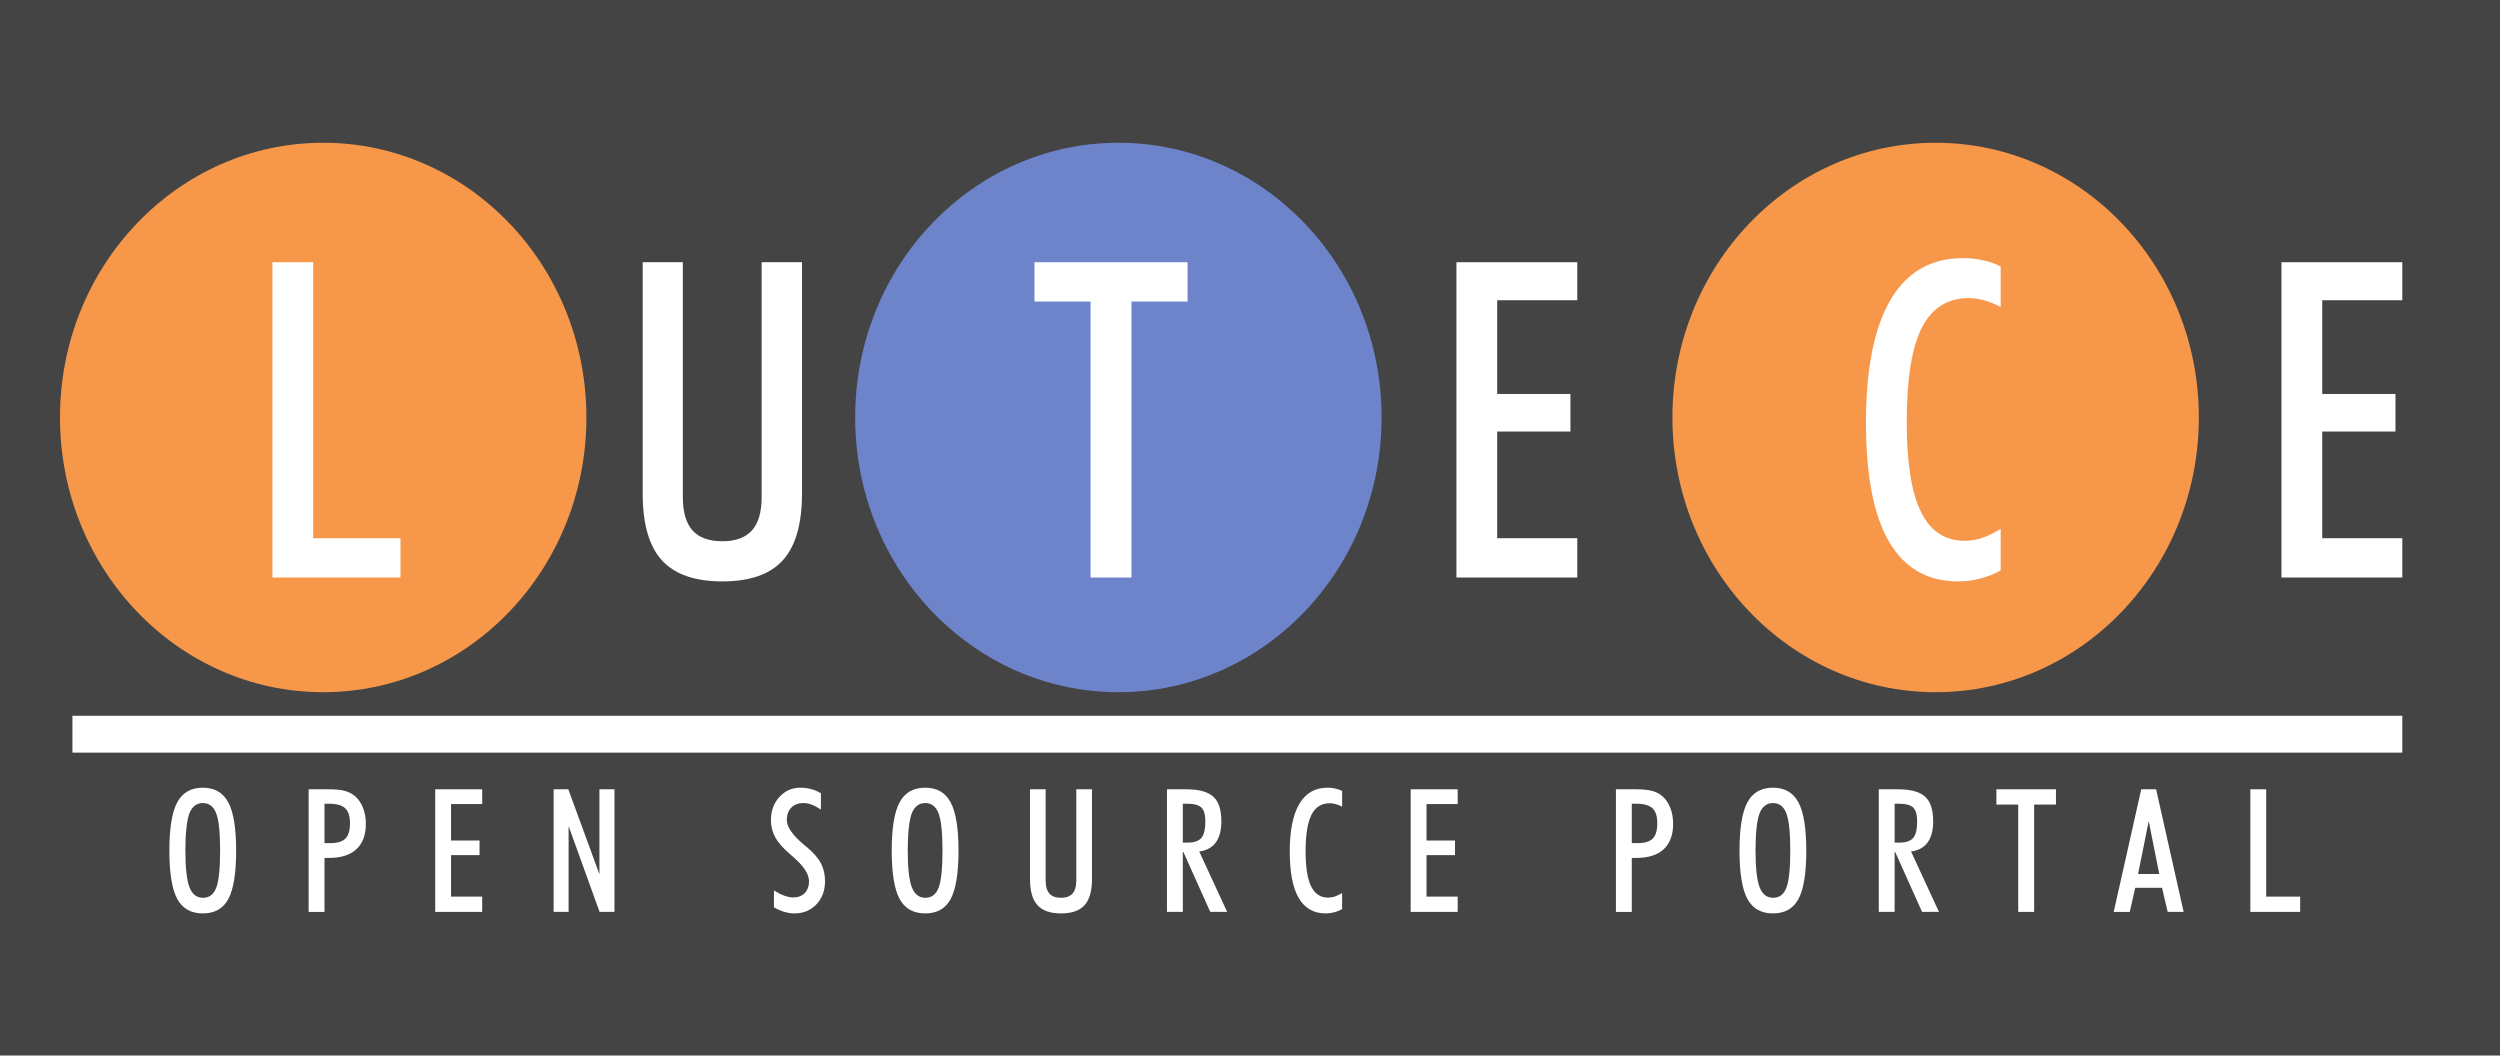
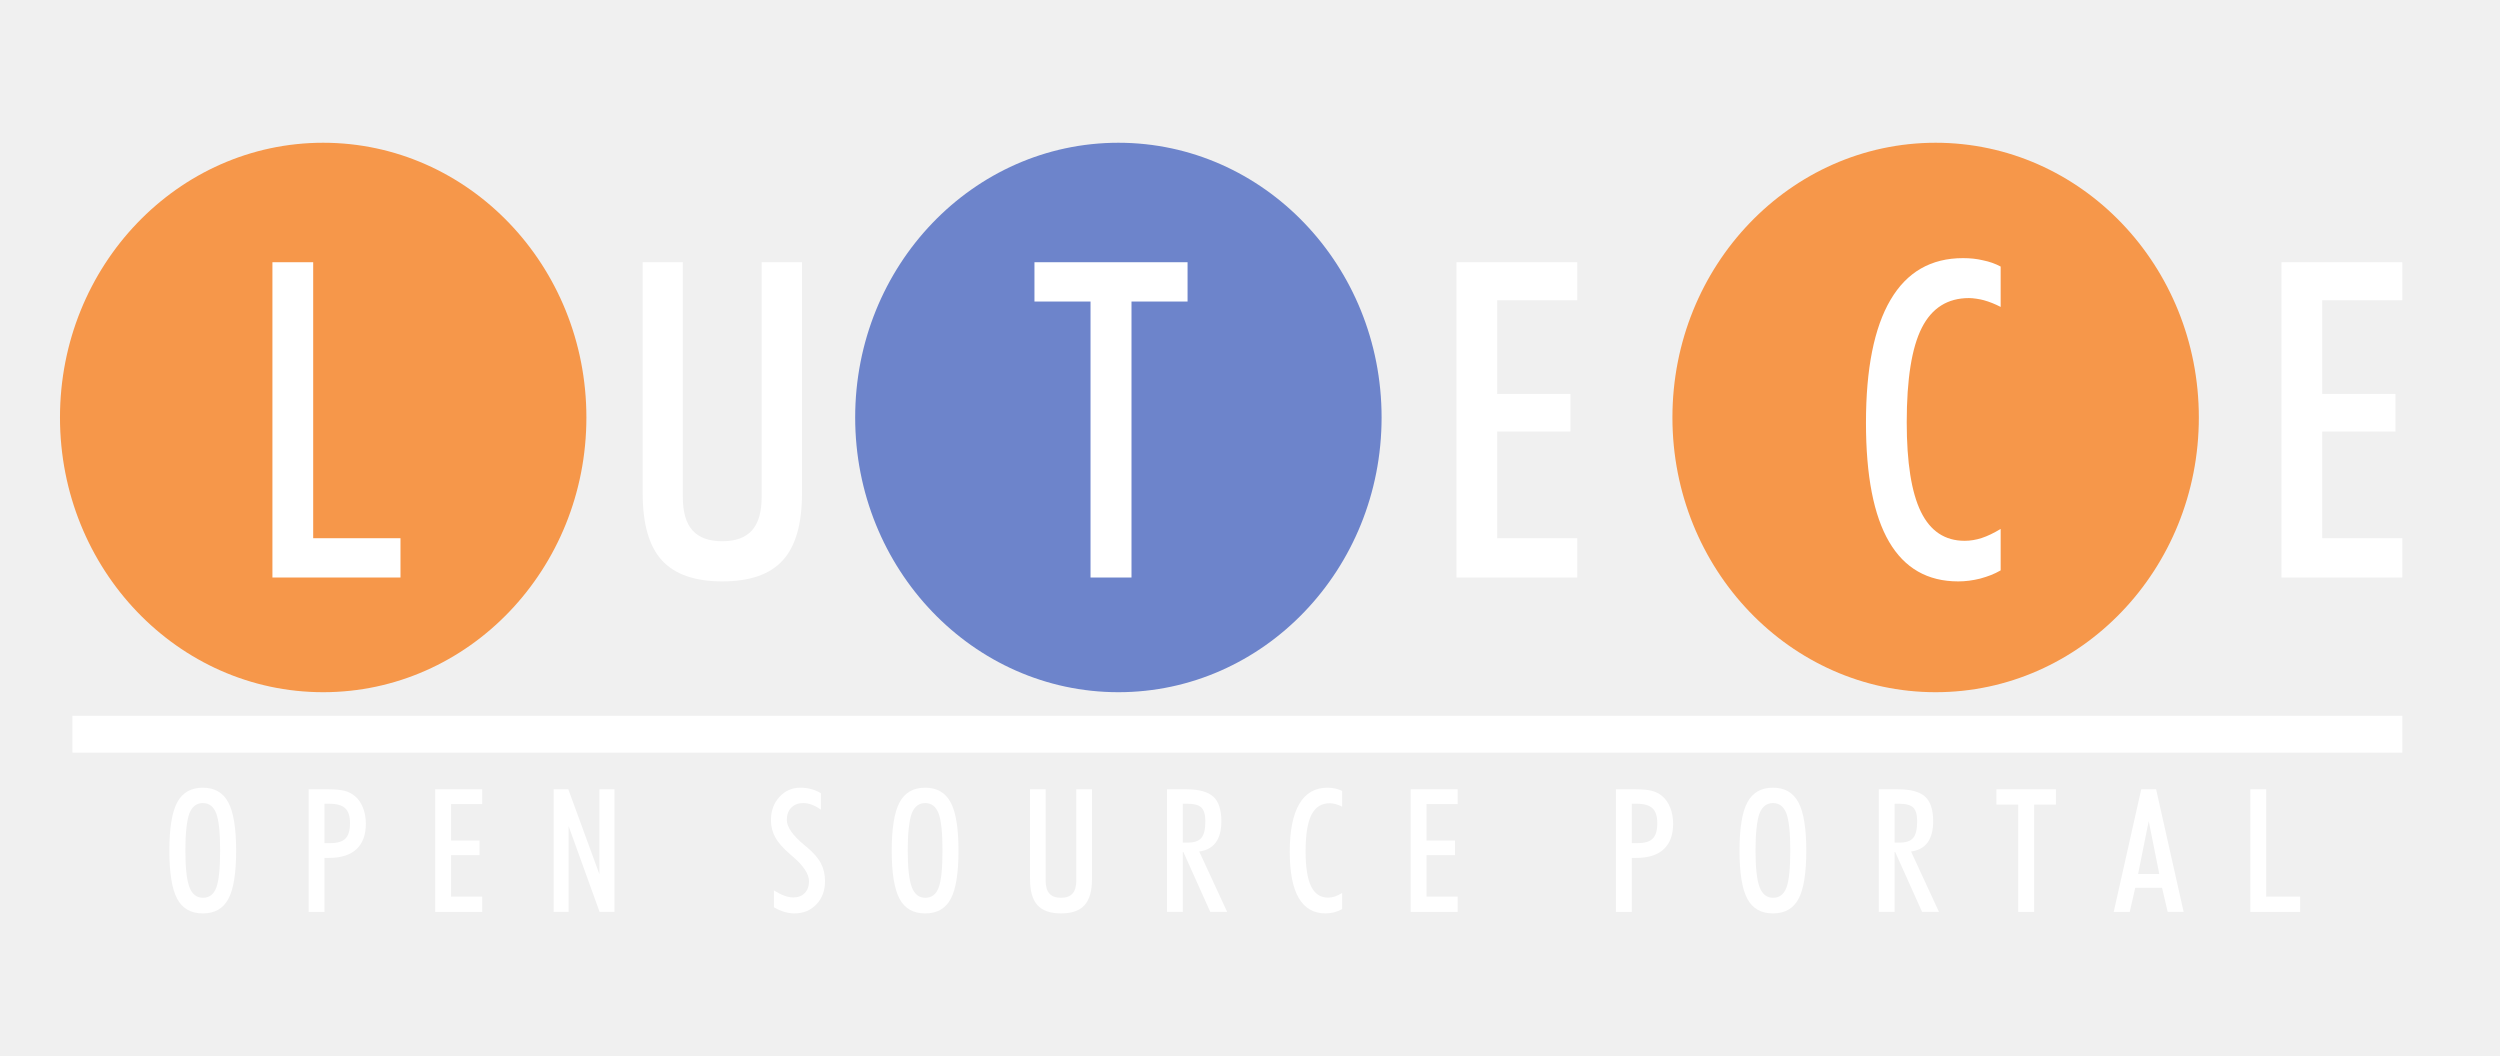
<svg xmlns="http://www.w3.org/2000/svg" width="744.094" height="314.157" id="svg5994" version="1.1">
  <defs id="defs5996" />
  <g id="layer1" transform="translate(-2.952759,-375.2835)">
-     <rect style="fill:#444444;fill-opacity:1" id="rect5858" width="744.094" height="314.157" x="2.953" y="375.283" />
    <g id="g4442" transform="matrix(0.7027297,0,0,0.7334854,108.218,211.1377)">
      <path id="path3104" style="fill:#f6974a;fill-opacity:1;fill-rule:nonzero;stroke:none" d="m 781.512,393.197 c 0,61.566 -49.91,111.479 -111.481,111.479 -61.568,0 -111.479,-49.913 -111.479,-111.479 0,-61.57 49.911,-111.483 111.479,-111.483 61.571,0 111.481,49.913 111.481,111.483" />
      <path id="path3108" style="fill:#f6974a;fill-opacity:1;fill-rule:nonzero;stroke:none" d="m 98.569,393.197 c 0,61.566 -49.91,111.479 -111.481,111.479 -61.568,0 -111.479,-49.913 -111.479,-111.479 0,-61.57 49.911,-111.483 111.479,-111.483 61.571,0 111.481,49.913 111.481,111.483" />
      <path id="path3112" style="fill:#6d84cb;fill-opacity:1;fill-rule:nonzero;stroke:none" d="m 435.372,393.197 c 0,61.566 -49.913,111.479 -111.483,111.479 -61.569,0 -111.479,-49.913 -111.479,-111.479 0,-61.57 49.91,-111.483 111.479,-111.483 61.57,0 111.483,49.913 111.483,111.483" />
      <path id="path3116" style="fill:#ffffff;fill-opacity:1;fill-rule:nonzero;stroke:none" d="m -34.41,458.136 0,-127.939 17.262,0 0,111.991 36.98,0 0,15.947 -54.242,0 z" />
      <path id="path3120" style="fill:#ffffff;fill-opacity:1;fill-rule:nonzero;stroke:none" d="m 122.413,424.049 0,-93.853 17.001,0 0,95.255 c 0,6.134 1.37,10.66 4.116,13.584 2.745,2.92 6.952,4.38 12.62,4.38 5.609,0 9.784,-1.46 12.531,-4.38 2.745,-2.924 4.119,-7.45 4.119,-13.584 l 0,-95.255 17.086,0 0,93.853 c 0,12.326 -2.703,21.354 -8.105,27.076 -5.405,5.726 -13.949,8.588 -25.631,8.588 -11.626,0 -20.155,-2.848 -25.587,-8.544 -5.435,-5.694 -8.15,-14.734 -8.15,-27.12" />
      <path id="path3124" style="fill:#ffffff;fill-opacity:1;fill-rule:nonzero;stroke:none" d="m 312.093,458.136 0,-111.989 -23.747,0 0,-15.95 64.845,0 0,15.95 -23.746,0 0,111.989 -17.351,0 z" />
      <path id="path3128" style="fill:#ffffff;fill-opacity:1;fill-rule:nonzero;stroke:none" d="m 467.073,458.136 0,-127.939 51.176,0 0,15.422 -33.914,0 0,38.032 31.021,0 0,15.248 -31.021,0 0,43.289 33.914,0 0,15.947 -51.176,0 z" />
      <path id="path3132" style="fill:#ffffff;fill-opacity:1;fill-rule:nonzero;stroke:none" d="m 697.572,455.244 c -1.401,0.764 -2.761,1.391 -4.072,1.885 -1.316,0.497 -2.853,0.98 -4.605,1.448 -3.152,0.757 -6.25,1.136 -9.287,1.136 -12.97,0 -22.725,-5.345 -29.267,-16.035 -6.544,-10.691 -9.815,-26.815 -9.815,-48.373 0,-21.907 3.46,-38.513 10.385,-49.816 6.921,-11.304 17.161,-16.956 30.715,-16.956 3.094,0 5.896,0.292 8.411,0.876 2.744,0.526 5.259,1.374 7.536,2.541 l 0,16.387 c -2.339,-1.167 -4.702,-2.074 -7.1,-2.717 -0.875,-0.233 -1.927,-0.438 -3.152,-0.614 -1.226,-0.174 -2.277,-0.263 -3.154,-0.263 -9.056,0 -15.719,4.018 -19.98,12.049 -4.266,8.034 -6.396,20.814 -6.396,38.339 0,16.358 2,28.465 6,36.321 4.001,7.86 10.178,11.786 18.535,11.786 2.394,0 4.805,-0.379 7.23,-1.137 2.421,-0.76 5.095,-1.985 8.018,-3.681 l 0,16.824 z" />
      <path id="path3136" style="fill:#ffffff;fill-opacity:1;fill-rule:nonzero;stroke:none" d="m 816.511,458.136 0,-127.939 51.176,0 0,15.422 -33.914,0 0,38.032 31.021,0 0,15.248 -31.021,0 0,43.289 33.914,0 0,15.947 -51.176,0 z" />
      <path id="path3140" style="fill:none;stroke:#ffffff;stroke-width:14.955;stroke-linecap:butt;stroke-linejoin:miter;stroke-miterlimit:10;stroke-opacity:1;stroke-dasharray:none" d="m -119.116,521.72 986.803,0" />
      <path id="path3144" style="fill:#ffffff;fill-opacity:1;fill-rule:nonzero;stroke:none" d="m -71.278,568.845 c 0,7.089 0.574,12.07 1.721,14.944 1.145,2.875 3.06,4.31 5.742,4.31 2.658,0 4.532,-1.366 5.622,-4.106 1.09,-2.735 1.635,-7.786 1.635,-15.148 0,-7.179 -0.55,-12.17 -1.653,-14.976 -1.103,-2.805 -2.994,-4.209 -5.674,-4.209 -2.659,0 -4.567,1.419 -5.726,4.26 -0.522,1.385 -0.931,3.351 -1.225,5.895 -0.297,2.544 -0.444,5.555 -0.444,9.03 m -6.781,0.138 c 0,-9.088 1.106,-15.62 3.322,-19.595 2.214,-3.975 5.832,-5.964 10.854,-5.964 4.952,0 8.543,1.976 10.769,5.93 2.226,3.951 3.339,10.496 3.339,19.629 0,9.111 -1.095,15.631 -3.289,19.56 -2.192,3.931 -5.798,5.896 -10.819,5.896 -5.021,0 -8.64,-1.97 -10.854,-5.915 -2.216,-3.939 -3.322,-10.455 -3.322,-19.541" />
      <path id="path3148" style="fill:#ffffff;fill-opacity:1;fill-rule:nonzero;stroke:none" d="m -12.358,565.915 2.489,0 c 2.999,0 5.131,-0.619 6.405,-1.857 1.272,-1.238 1.91,-3.321 1.91,-6.254 0,-2.794 -0.677,-4.805 -2.027,-6.031 -1.353,-1.226 -3.609,-1.84 -6.766,-1.84 l -2.01,0 0,15.982 z m -6.713,27.91 0,-49.754 8.178,0 c 3.044,0 5.401,0.209 7.071,0.629 1.669,0.419 3.129,1.139 4.379,2.159 1.433,1.155 2.556,2.712 3.374,4.674 0.82,1.961 1.228,4.131 1.228,6.509 0,4.511 -1.325,7.951 -3.971,10.32 -2.646,2.368 -6.514,3.551 -11.604,3.551 l -1.225,0 -0.716,0 0,21.913 -6.713,0 z" />
      <path id="path3152" style="fill:#ffffff;fill-opacity:1;fill-rule:nonzero;stroke:none" d="m 34.533,593.825 0,-49.754 19.901,0 0,5.997 -13.189,0 0,14.79 12.065,0 0,5.928 -12.065,0 0,16.837 13.189,0 0,6.201 -19.901,0 z" />
      <path id="path3156" style="fill:#ffffff;fill-opacity:1;fill-rule:nonzero;stroke:none" d="m 84.695,593.825 0,-49.754 6.214,-0.01 13.178,34.494 0,-34.489 6.371,0 0,49.754 -6.303,0 -13.123,-34.829 0,34.829 -6.338,0 z" />
      <path id="path3160" style="fill:#ffffff;fill-opacity:1;fill-rule:nonzero;stroke:none" d="m 178,585.1 c 1.522,0.932 2.975,1.643 4.361,2.13 1.387,0.489 2.659,0.734 3.819,0.734 2.042,0 3.667,-0.596 4.872,-1.791 1.202,-1.19 1.806,-2.788 1.806,-4.786 0,-2.93 -2.305,-6.282 -6.919,-10.053 l -1.228,-1.022 c -2.884,-2.386 -4.935,-4.635 -6.15,-6.747 -1.215,-2.112 -1.824,-4.452 -1.824,-7.02 0,-3.725 1.192,-6.845 3.579,-9.355 2.385,-2.51 5.34,-3.765 8.86,-3.765 1.545,0 3.038,0.176 4.481,0.527 1.442,0.354 2.856,0.926 4.242,1.721 l 0,6.68 c -0.659,-0.456 -1.29,-0.843 -1.891,-1.159 -0.601,-0.319 -1.242,-0.603 -1.925,-0.854 -1.249,-0.454 -2.464,-0.68 -3.646,-0.68 -2.112,0 -3.805,0.619 -5.077,1.857 -1.272,1.238 -1.907,2.891 -1.907,4.959 0,2.861 2.441,6.246 7.326,10.155 l 1.058,0.818 c 2.861,2.295 4.878,4.509 6.048,6.644 1.17,2.138 1.755,4.545 1.755,7.226 0,3.837 -1.215,6.985 -3.647,9.439 -2.43,2.454 -5.543,3.681 -9.336,3.681 -1.34,0 -2.744,-0.206 -4.209,-0.614 -1.465,-0.409 -2.947,-1.035 -4.447,-1.874 l 0,-6.851 z" />
      <path id="path3164" style="fill:#ffffff;fill-opacity:1;fill-rule:nonzero;stroke:none" d="m 234.672,568.845 c 0,7.089 0.574,12.07 1.721,14.944 1.145,2.875 3.06,4.31 5.742,4.31 2.658,0 4.532,-1.366 5.622,-4.106 1.09,-2.735 1.635,-7.786 1.635,-15.148 0,-7.179 -0.55,-12.17 -1.653,-14.976 -1.103,-2.805 -2.994,-4.209 -5.674,-4.209 -2.659,0 -4.567,1.419 -5.726,4.26 -0.522,1.385 -0.932,3.351 -1.225,5.895 -0.297,2.544 -0.444,5.555 -0.444,9.03 m -6.781,0.138 c 0,-9.088 1.106,-15.62 3.322,-19.595 2.214,-3.975 5.832,-5.964 10.854,-5.964 4.952,0 8.543,1.976 10.769,5.93 2.226,3.951 3.339,10.496 3.339,19.629 0,9.111 -1.095,15.631 -3.289,19.56 -2.192,3.931 -5.798,5.896 -10.819,5.896 -5.021,0 -8.64,-1.97 -10.854,-5.915 -2.216,-3.939 -3.322,-10.455 -3.322,-19.541" />
      <path id="path3168" style="fill:#ffffff;fill-opacity:1;fill-rule:nonzero;stroke:none" d="m 286.47,580.568 0,-36.498 6.611,0 0,37.045 c 0,2.384 0.534,4.145 1.601,5.279 1.067,1.137 2.704,1.704 4.907,1.704 2.18,0 3.805,-0.566 4.872,-1.704 1.067,-1.134 1.603,-2.895 1.603,-5.279 l 0,-37.045 6.644,0 0,36.498 c 0,4.796 -1.05,8.304 -3.151,10.531 -2.101,2.226 -5.425,3.339 -9.967,3.339 -4.522,0 -7.839,-1.107 -9.951,-3.321 -2.111,-2.216 -3.169,-5.731 -3.169,-10.549" />
      <path id="path3172" style="fill:#ffffff;fill-opacity:1;fill-rule:nonzero;stroke:none" d="m 351.183,565.711 2.079,0 c 2.726,0 4.651,-0.635 5.775,-1.907 1.126,-1.274 1.688,-3.522 1.688,-6.749 0,-2.634 -0.544,-4.481 -1.634,-5.536 -1.093,-1.059 -3.103,-1.586 -6.035,-1.586 l -1.873,0 0,15.779 z m 0,3.816 0,24.297 -6.713,0 0,-49.754 8.109,0 c 5.385,0 9.219,0.995 11.501,2.982 2.284,1.988 3.426,5.321 3.426,10.001 0,3.659 -0.779,6.514 -2.334,8.57 -1.559,2.058 -3.902,3.289 -7.037,3.699 l 11.825,24.501 -7.16,-0.014 -11.385,-24.297 -0.233,0.014 z" />
      <path id="path3176" style="fill:#ffffff;fill-opacity:1;fill-rule:nonzero;stroke:none" d="m 418.657,592.7 c -0.545,0.295 -1.073,0.541 -1.583,0.734 -0.512,0.191 -1.109,0.38 -1.79,0.561 -1.226,0.295 -2.433,0.443 -3.612,0.443 -5.044,0 -8.838,-2.076 -11.383,-6.236 -2.546,-4.157 -3.816,-10.426 -3.816,-18.81 0,-8.521 1.345,-14.979 4.037,-19.375 2.692,-4.395 6.675,-6.594 11.945,-6.594 1.204,0 2.294,0.115 3.271,0.341 1.066,0.204 2.044,0.535 2.93,0.989 l 0,6.371 c -0.909,-0.453 -1.829,-0.805 -2.759,-1.055 -0.341,-0.09 -0.751,-0.171 -1.229,-0.239 -0.476,-0.067 -0.886,-0.102 -1.228,-0.102 -3.52,0 -6.109,1.561 -7.769,4.685 -1.659,3.125 -2.487,8.095 -2.487,14.91 0,6.361 0.78,11.07 2.334,14.125 1.556,3.056 3.959,4.585 7.209,4.585 0.931,0 1.867,-0.147 2.812,-0.443 0.941,-0.296 1.98,-0.775 3.116,-1.434 l 0,6.544 z" />
      <path id="path3180" style="fill:#ffffff;fill-opacity:1;fill-rule:nonzero;stroke:none" d="m 447.69,593.825 0,-49.754 19.901,0 0,5.997 -13.189,0 0,14.79 12.066,0 0,5.928 -12.066,0 0,16.837 13.189,0 0,6.201 -19.901,0 z" />
      <path id="path3184" style="fill:#ffffff;fill-opacity:1;fill-rule:nonzero;stroke:none" d="m 541.336,565.915 2.489,0 c 2.999,0 5.134,-0.619 6.406,-1.857 1.271,-1.238 1.909,-3.321 1.909,-6.254 0,-2.794 -0.676,-4.805 -2.027,-6.031 -1.351,-1.226 -3.607,-1.84 -6.765,-1.84 l -2.011,0 0,15.982 z m -6.713,27.91 0,-49.754 8.179,0 c 3.042,0 5.401,0.209 7.07,0.629 1.671,0.419 3.13,1.139 4.381,2.159 1.43,1.155 2.555,2.712 3.373,4.674 0.818,1.961 1.226,4.131 1.226,6.509 0,4.511 -1.323,7.951 -3.97,10.32 -2.646,2.368 -6.515,3.551 -11.605,3.551 l -1.225,0 -0.716,0 0,21.913 -6.713,0 z" />
      <path id="path3188" style="fill:#ffffff;fill-opacity:1;fill-rule:nonzero;stroke:none" d="m 593.749,568.845 c 0,7.089 0.574,12.07 1.721,14.944 1.147,2.875 3.06,4.31 5.741,4.31 2.659,0 4.531,-1.366 5.621,-4.106 1.093,-2.735 1.637,-7.786 1.637,-15.148 0,-7.179 -0.55,-12.17 -1.653,-14.976 -1.101,-2.805 -2.994,-4.209 -5.674,-4.209 -2.659,0 -4.567,1.419 -5.726,4.26 -0.522,1.385 -0.93,3.351 -1.226,5.895 -0.295,2.544 -0.443,5.555 -0.443,9.03 m -6.781,0.138 c 0,-9.088 1.106,-15.62 3.322,-19.595 2.215,-3.975 5.832,-5.964 10.854,-5.964 4.952,0 8.541,1.976 10.769,5.93 2.226,3.951 3.339,10.496 3.339,19.629 0,9.111 -1.095,15.631 -3.289,19.56 -2.192,3.931 -5.798,5.896 -10.819,5.896 -5.021,0 -8.639,-1.97 -10.854,-5.915 -2.216,-3.939 -3.322,-10.455 -3.322,-19.541" />
      <path id="path3192" style="fill:#ffffff;fill-opacity:1;fill-rule:nonzero;stroke:none" d="m 652.667,565.711 2.08,0 c 2.725,0 4.65,-0.635 5.776,-1.907 1.124,-1.274 1.686,-3.522 1.686,-6.749 0,-2.634 -0.545,-4.481 -1.636,-5.536 -1.09,-1.059 -3.101,-1.586 -6.031,-1.586 l -1.875,0 0,15.779 z m 0,3.816 0,24.297 -6.713,0 0,-49.754 8.11,0 c 5.384,0 9.217,0.995 11.502,2.982 2.283,1.988 3.424,5.321 3.424,10.001 0,3.659 -0.777,6.514 -2.334,8.57 -1.559,2.058 -3.902,3.289 -7.037,3.699 l 11.826,24.501 -7.161,-0.014 -11.384,-24.297 -0.234,0.014 z" />
      <path id="path3196" style="fill:#ffffff;fill-opacity:1;fill-rule:nonzero;stroke:none" d="m 705.011,593.825 0,-43.553 -9.235,0 0,-6.201 25.218,0 0,6.201 -9.235,0 0,43.553 -6.747,0 z" />
      <path id="path3200" style="fill:#ffffff;fill-opacity:1;fill-rule:nonzero;stroke:none" d="m 760.284,556.988 -4.505,21.466 8.974,0 -4.469,-21.466 z m -14.825,36.836 11.656,-49.754 6.303,0 11.656,49.754 -6.756,-0.01 -2.396,-9.777 -11.348,0.01 -2.325,9.779 -6.79,0 z" />
      <path id="path3204" style="fill:#ffffff;fill-opacity:1;fill-rule:nonzero;stroke:none" d="m 803.325,593.825 0,-49.754 6.713,0 0,43.553 14.383,0 0,6.201 -21.095,0 z" />
    </g>
  </g>
</svg>
